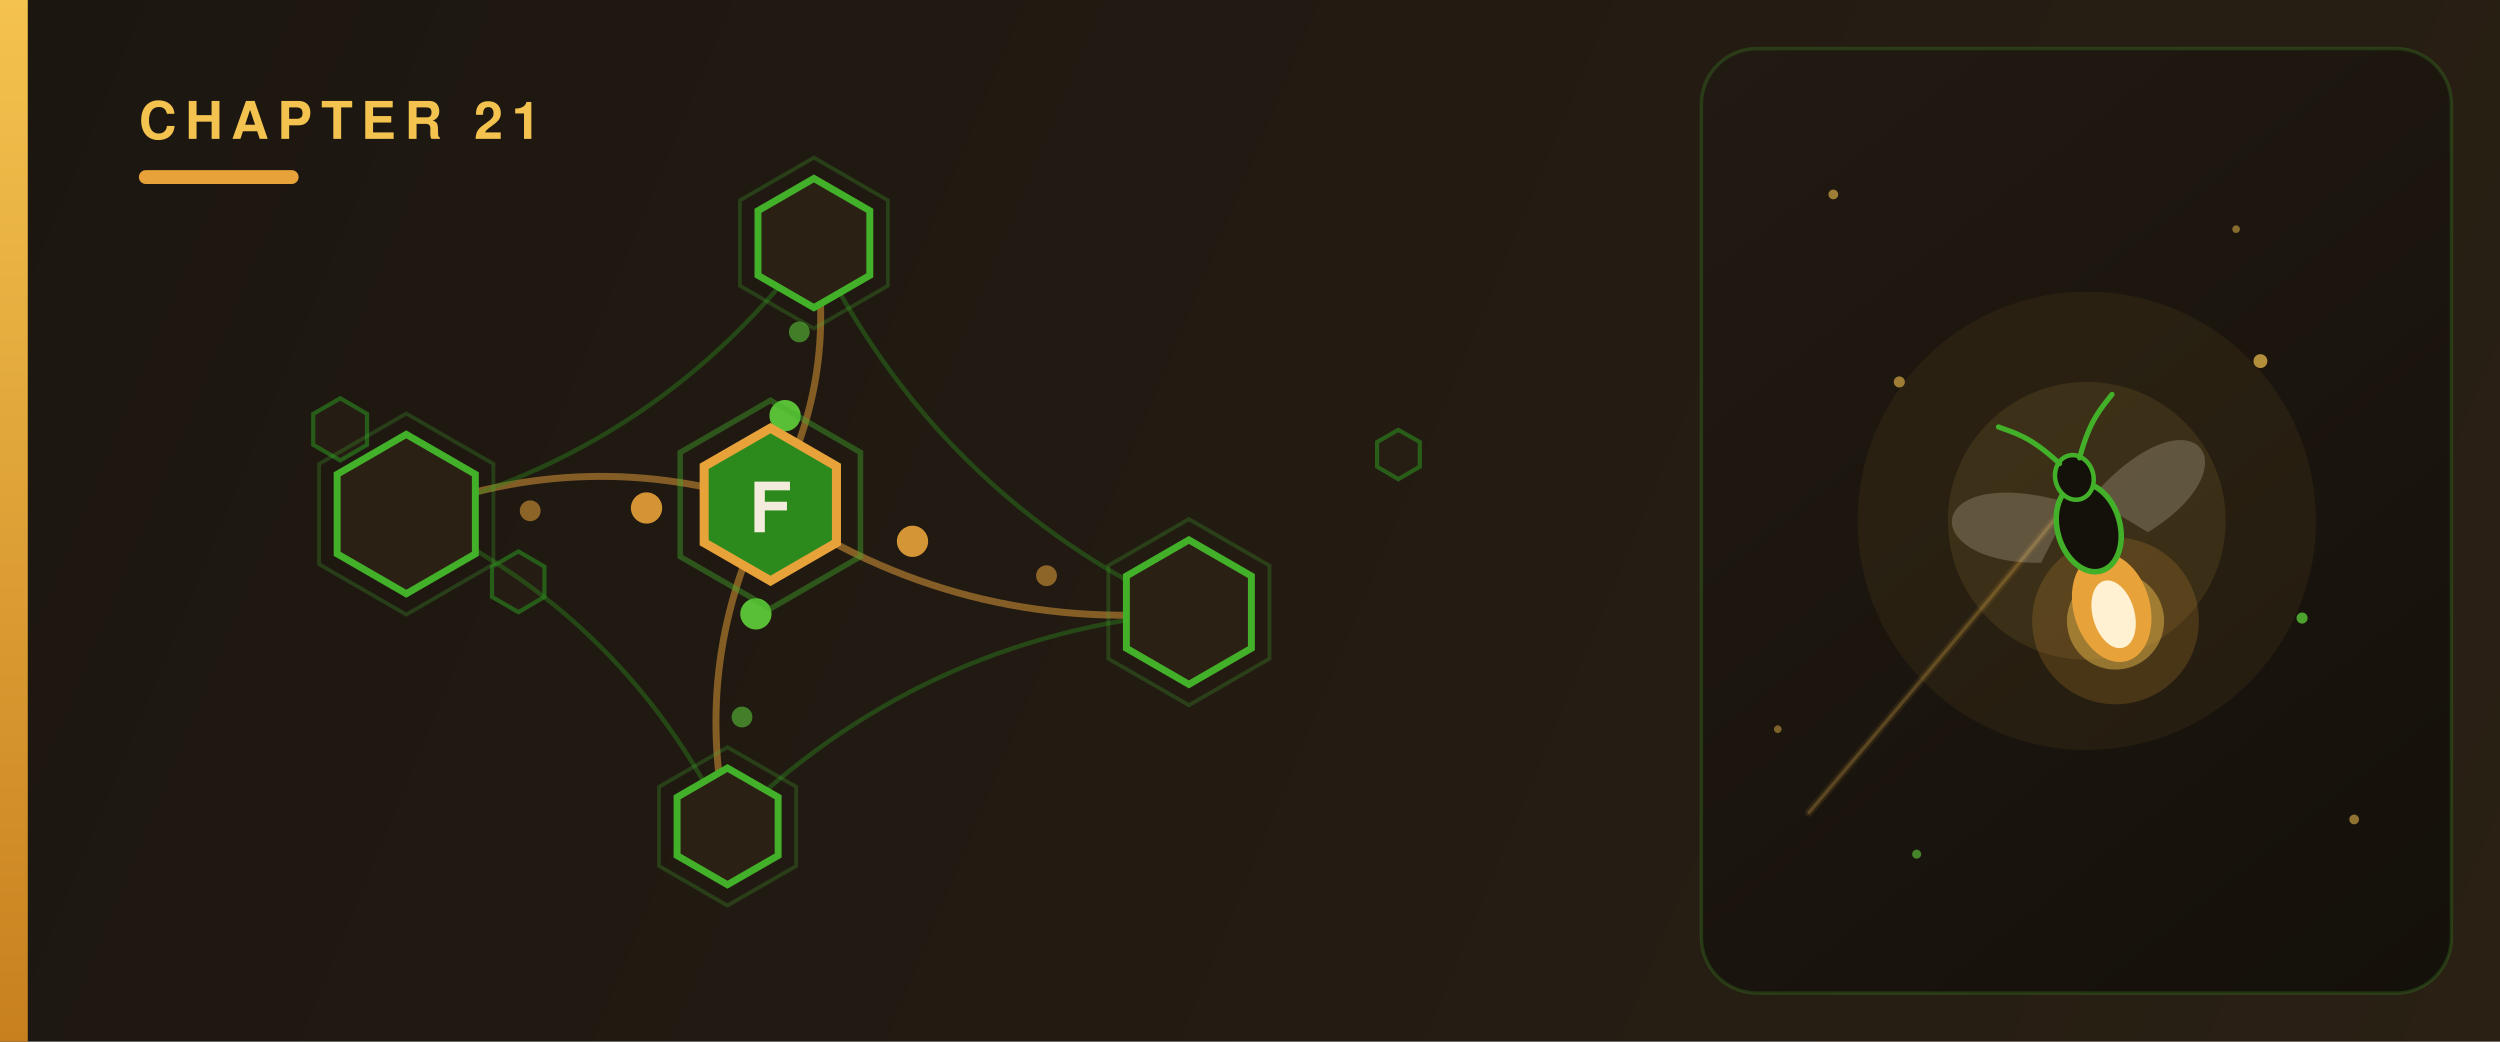
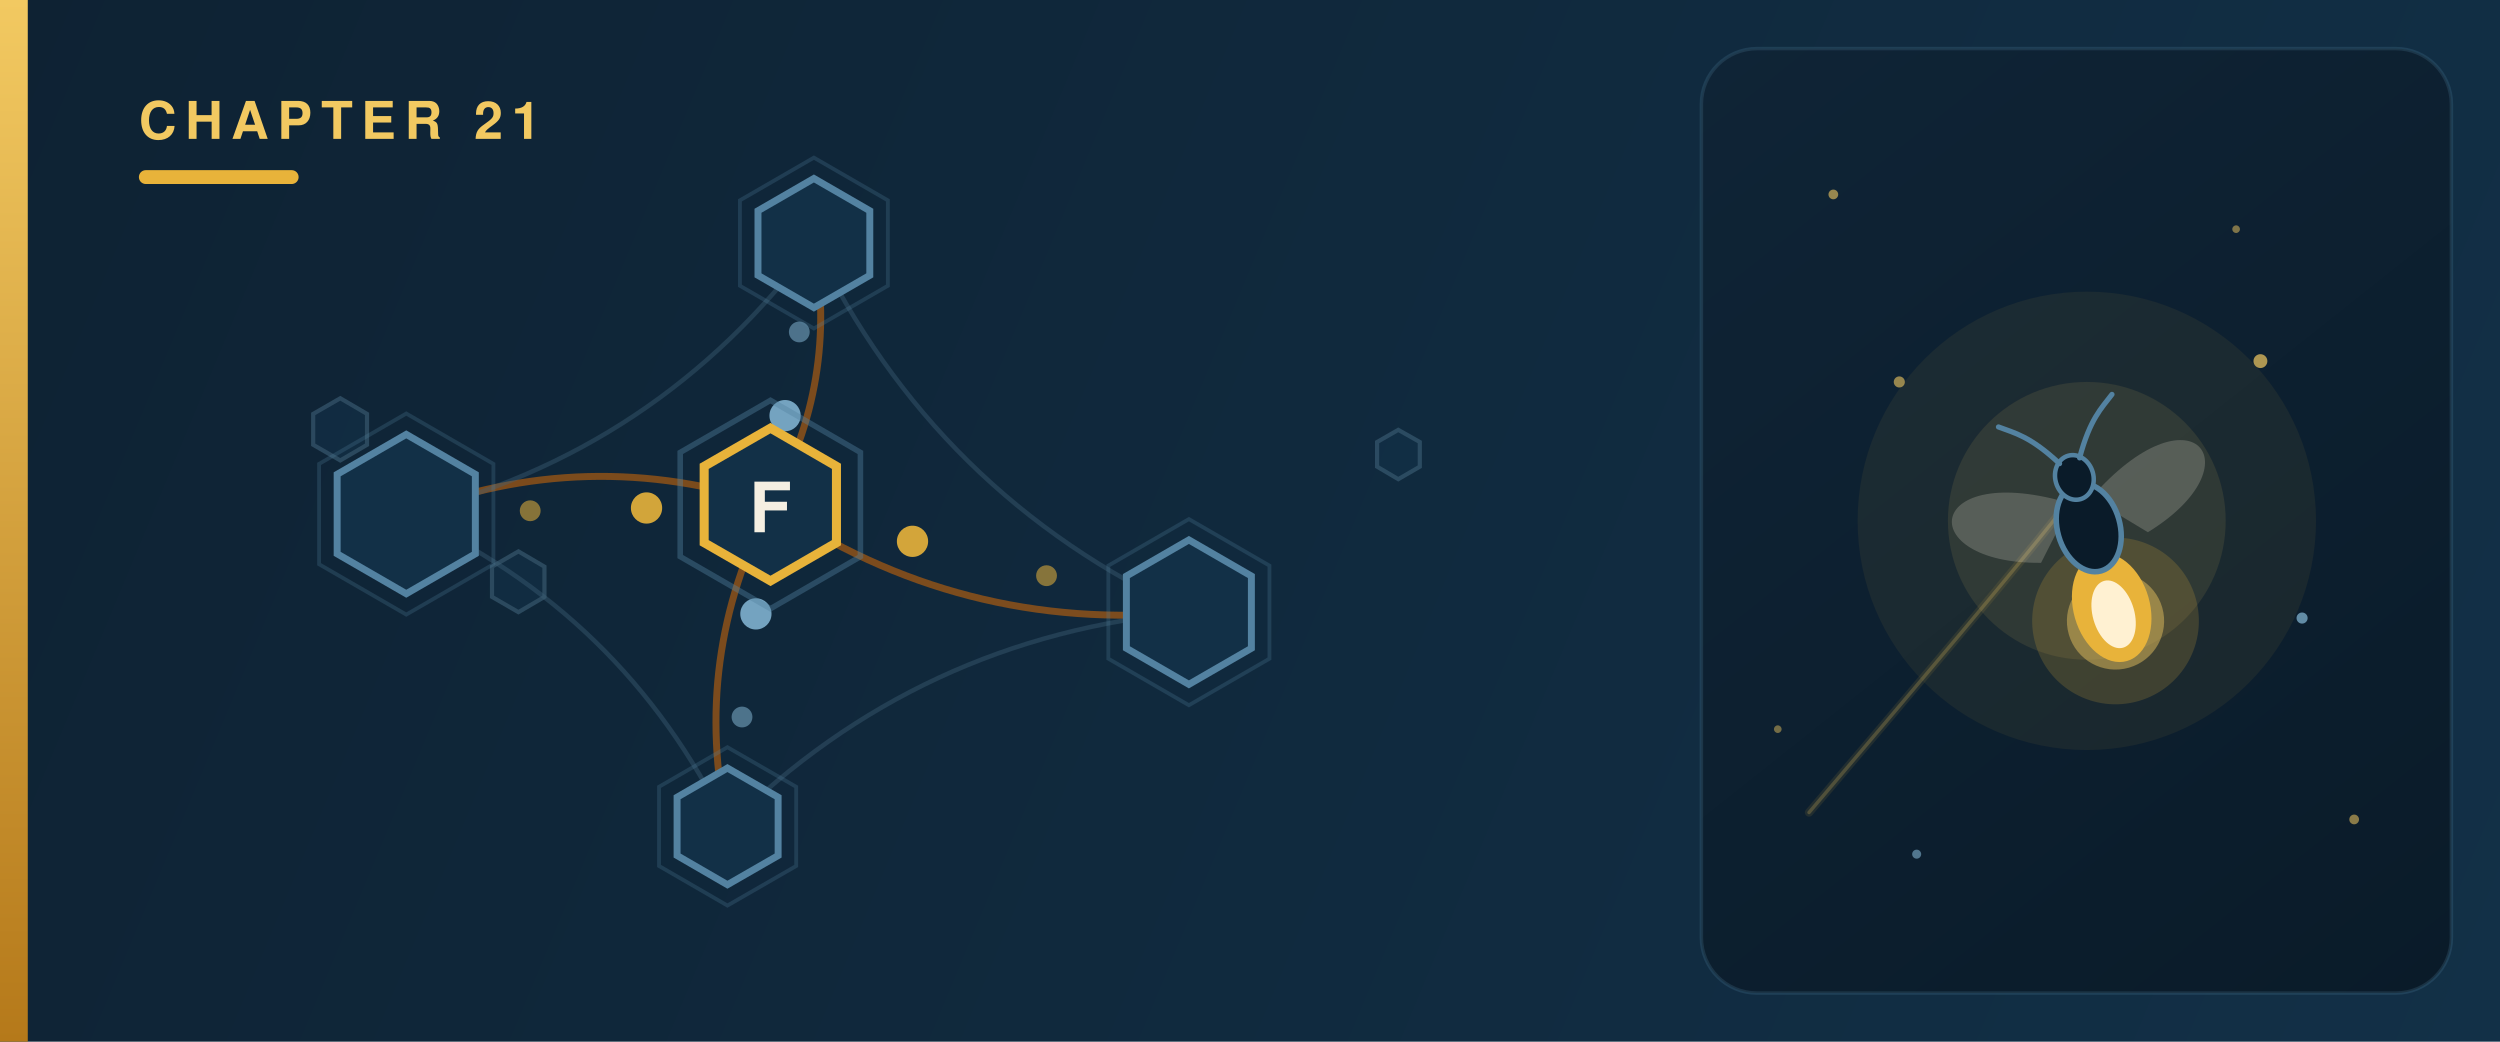
<svg xmlns="http://www.w3.org/2000/svg" viewBox="0 0 720 300" role="img" aria-label="Firefly for Java by Example — opener for chapter 21" font-family="Avenir Next,Avenir,Helvetica Neue,Helvetica,Arial,sans-serif">
  <defs>
    <linearGradient id="fld" x1="0" y1="0" x2="720" y2="300" gradientUnits="userSpaceOnUse">
-       <stop offset="0" stop-color="#1B1610" />
-       <stop offset="1" stop-color="#2A2014" />
+       <stop offset="0" stop-color="#0E2233" />
+       <stop offset="1" stop-color="#123047" />
    </linearGradient>
    <linearGradient id="pnl" x1="490" y1="14" x2="706" y2="286" gradientUnits="userSpaceOnUse">
-       <stop offset="0" stop-color="#211A12" />
-       <stop offset="1" stop-color="#14100A" />
+       <stop offset="0" stop-color="#0F2436" />
+       <stop offset="1" stop-color="#0A1B29" />
    </linearGradient>
    <linearGradient id="grh" x1="0" y1="0" x2="0" y2="300" gradientUnits="userSpaceOnUse">
-       <stop offset="0" stop-color="#f4c24e" />
-       <stop offset="1" stop-color="#c8801f" />
+       <stop offset="0" stop-color="#F2C961" />
+       <stop offset="1" stop-color="#B5791A" />
    </linearGradient>
  </defs>
  <rect width="720" height="300" fill="url(#fld)" />
  <rect x="0" y="0" width="8" height="300" fill="url(#grh)" />
  <rect x="490" y="14" width="216" height="272" rx="16" fill="url(#pnl)" />
-   <rect x="490" y="14" width="216" height="272" rx="16" fill="none" stroke="#43b02a" stroke-width="1" opacity="0.22" />
-   <g fill="#f4c24e">
+   <rect x="490" y="14" width="216" height="272" rx="16" fill="none" stroke="#5382A1" stroke-width="1" opacity="0.22" />
+   <g fill="#F2C961">
    <circle cx="528" cy="56" r="1.4" opacity="0.6" />
    <circle cx="678" cy="236" r="1.4" opacity="0.55" />
    <circle cx="644" cy="66" r="1.1" opacity="0.5" />
    <circle cx="512" cy="210" r="1.1" opacity="0.45" />
  </g>
-   <circle cx="552" cy="246" r="1.3" fill="#5fd13a" opacity="0.6" />
-   <text x="40" y="40" fill="#f4c24e" font-size="15" font-weight="800" letter-spacing="2.5">CHAPTER 21</text>
-   <rect x="40" y="49" width="46" height="4" rx="2" fill="#e8a23a" />
-   <polygon points="156.8,171.9 149.3,176.3 141.7,171.9 141.7,163.2 149.3,158.8 156.8,163.2" fill="#2A2014" stroke="#2c8a1c" stroke-width="1.2" opacity="0.6" />
-   <polygon points="105.7,128.1 98.0,132.6 90.2,128.1 90.2,119.2 98.0,114.7 105.7,119.2" fill="#2A2014" stroke="#2c8a1c" stroke-width="1.2" opacity="0.6" />
-   <polygon points="408.9,134.4 402.7,138.0 396.6,134.4 396.6,127.3 402.7,123.8 408.9,127.3" fill="#2A2014" stroke="#2c8a1c" stroke-width="1.2" opacity="0.6" />
-   <g fill="none" stroke="#e8a23a" stroke-width="2" opacity="0.50">
+   <circle cx="552" cy="246" r="1.3" fill="#7FB0CE" opacity="0.6" />
+   <text x="40" y="40" fill="#F2C961" font-size="15" font-weight="800" letter-spacing="2.5">CHAPTER 21</text>
+   <rect x="40" y="49" width="46" height="4" rx="2" fill="#E8B33A" />
+   <polygon points="156.8,171.9 149.3,176.3 141.7,171.9 141.7,163.2 149.3,158.8 156.8,163.2" fill="#123047" stroke="#3E6178" stroke-width="1.2" opacity="0.6" />
+   <polygon points="105.7,128.1 98.0,132.6 90.2,128.1 90.2,119.2 98.0,114.7 105.7,119.2" fill="#123047" stroke="#3E6178" stroke-width="1.2" opacity="0.6" />
+   <polygon points="408.9,134.4 402.7,138.0 396.6,134.4 396.6,127.3 402.7,123.8 408.9,127.3" fill="#123047" stroke="#3E6178" stroke-width="1.2" opacity="0.6" />
+   <g fill="none" stroke="#E76F00" stroke-width="2" opacity="0.50">
    <path d="M221.9,145.3 Q276.6,182.5 342.4,176.3" />
    <path d="M221.9,145.3 Q199.0,189.5 209.5,238.0" />
    <path d="M221.9,145.3 Q169.0,127.8 117.0,148.1" />
    <path d="M221.9,145.3 Q241.7,109.9 234.4,70.0" />
  </g>
-   <g fill="none" stroke="#2c8a1c" stroke-width="1.3" opacity="0.4">
+   <g fill="none" stroke="#3E6178" stroke-width="1.3" opacity="0.4">
    <path d="M342.4,176.3 Q264.8,183.2 209.5,238.0" />
    <path d="M209.5,238.0 Q179.5,176.4 117.0,148.1" />
    <path d="M117.0,148.1 Q189.8,130.2 234.4,70.0" />
    <path d="M234.4,70.0 Q269.3,142.6 342.4,176.3" />
  </g>
-   <circle cx="262.8" cy="155.9" r="4.5" fill="#e8a23a" opacity="0.9" />
-   <circle cx="301.4" cy="165.8" r="3.0" fill="#e8a23a" opacity="0.55" />
-   <circle cx="217.7" cy="176.8" r="4.5" fill="#5fd13a" opacity="0.9" />
-   <circle cx="213.7" cy="206.5" r="3.0" fill="#5fd13a" opacity="0.55" />
-   <circle cx="186.2" cy="146.3" r="4.5" fill="#e8a23a" opacity="0.9" />
-   <circle cx="152.7" cy="147.1" r="3.0" fill="#e8a23a" opacity="0.55" />
-   <circle cx="226.1" cy="119.7" r="4.5" fill="#5fd13a" opacity="0.9" />
-   <circle cx="230.2" cy="95.6" r="3.0" fill="#5fd13a" opacity="0.55" />
-   <polygon points="365.6,189.7 342.4,203.1 319.2,189.7 319.2,162.9 342.4,149.5 365.6,162.9" fill="none" stroke="#43b02a" stroke-width="1.1" opacity="0.25" />
-   <polygon points="360.4,186.7 342.4,197.1 324.4,186.7 324.4,165.9 342.4,155.5 360.4,165.9" fill="#2A2014" stroke="#43b02a" stroke-width="2.0" />
-   <polygon points="229.3,249.4 209.5,260.8 189.8,249.4 189.8,226.6 209.5,215.2 229.3,226.6" fill="none" stroke="#43b02a" stroke-width="1.1" opacity="0.25" />
-   <polygon points="224.1,246.4 209.5,254.8 195.0,246.4 195.0,229.6 209.5,221.2 224.1,229.6" fill="#2A2014" stroke="#43b02a" stroke-width="2.0" />
-   <polygon points="142.1,162.5 117.0,177.0 91.9,162.5 91.9,133.6 117.0,119.1 142.1,133.6" fill="none" stroke="#43b02a" stroke-width="1.1" opacity="0.25" />
-   <polygon points="136.9,159.5 117.0,171.0 97.1,159.5 97.1,136.6 117.0,125.1 136.9,136.6" fill="#2A2014" stroke="#43b02a" stroke-width="2.0" />
-   <polygon points="255.7,82.3 234.4,94.6 213.1,82.3 213.1,57.7 234.4,45.4 255.7,57.7" fill="none" stroke="#43b02a" stroke-width="1.1" opacity="0.25" />
-   <polygon points="250.5,79.3 234.4,88.6 218.3,79.3 218.3,60.7 234.4,51.4 250.5,60.7" fill="#2A2014" stroke="#43b02a" stroke-width="2.0" />
-   <polygon points="247.8,160.3 221.9,175.3 195.9,160.3 195.9,130.3 221.9,115.3 247.8,130.3" fill="none" stroke="#43b02a" stroke-width="1.6" opacity="0.4" />
-   <polygon points="240.9,156.3 221.9,167.3 202.8,156.3 202.8,134.3 221.9,123.3 240.9,134.3" fill="#2c8a1c" stroke="#e8a23a" stroke-width="2.6" />
-   <text x="221.9" y="146.3" text-anchor="middle" dominant-baseline="middle" fill="#f3ecdd" font-size="20" font-weight="800" letter-spacing="-1">F</text>
+   <circle cx="262.8" cy="155.9" r="4.5" fill="#E8B33A" opacity="0.9" />
+   <circle cx="301.4" cy="165.8" r="3.0" fill="#E8B33A" opacity="0.55" />
+   <circle cx="217.7" cy="176.8" r="4.5" fill="#7FB0CE" opacity="0.9" />
+   <circle cx="213.7" cy="206.5" r="3.0" fill="#7FB0CE" opacity="0.55" />
+   <circle cx="186.2" cy="146.3" r="4.5" fill="#E8B33A" opacity="0.9" />
+   <circle cx="152.7" cy="147.1" r="3.0" fill="#E8B33A" opacity="0.55" />
+   <circle cx="226.1" cy="119.7" r="4.5" fill="#7FB0CE" opacity="0.9" />
+   <circle cx="230.2" cy="95.6" r="3.0" fill="#7FB0CE" opacity="0.55" />
+   <polygon points="365.6,189.7 342.4,203.1 319.2,189.7 319.2,162.9 342.4,149.5 365.6,162.9" fill="none" stroke="#5382A1" stroke-width="1.1" opacity="0.25" />
+   <polygon points="360.4,186.7 342.4,197.1 324.4,186.7 324.4,165.9 342.4,155.5 360.4,165.9" fill="#123047" stroke="#5382A1" stroke-width="2.0" />
+   <polygon points="229.3,249.4 209.5,260.8 189.8,249.4 189.8,226.6 209.5,215.2 229.3,226.6" fill="none" stroke="#5382A1" stroke-width="1.1" opacity="0.25" />
+   <polygon points="224.1,246.4 209.5,254.8 195.0,246.4 195.0,229.6 209.5,221.2 224.1,229.6" fill="#123047" stroke="#5382A1" stroke-width="2.0" />
+   <polygon points="142.1,162.5 117.0,177.0 91.9,162.5 91.9,133.6 117.0,119.1 142.1,133.6" fill="none" stroke="#5382A1" stroke-width="1.1" opacity="0.25" />
+   <polygon points="136.9,159.5 117.0,171.0 97.1,159.5 97.1,136.6 117.0,125.1 136.9,136.6" fill="#123047" stroke="#5382A1" stroke-width="2.0" />
+   <polygon points="255.7,82.3 234.4,94.6 213.1,82.3 213.1,57.7 234.4,45.4 255.7,57.7" fill="none" stroke="#5382A1" stroke-width="1.1" opacity="0.25" />
+   <polygon points="250.5,79.3 234.4,88.6 218.3,79.3 218.3,60.7 234.4,51.4 250.5,60.7" fill="#123047" stroke="#5382A1" stroke-width="2.0" />
+   <polygon points="247.8,160.3 221.9,175.3 195.9,160.3 195.9,130.3 221.9,115.3 247.8,130.3" fill="none" stroke="#5382A1" stroke-width="1.6" opacity="0.4" />
+   <polygon points="240.9,156.3 221.9,167.3 202.8,156.3 202.8,134.3 221.9,123.3 240.9,134.3" fill="#123047" stroke="#E8B33A" stroke-width="2.6" />
+   <text x="221.9" y="146.3" text-anchor="middle" dominant-baseline="middle" fill="#F5EFE2" font-size="20" font-weight="800" letter-spacing="-1">F</text>
  <g transform="translate(601,150)">
-     <circle r="66" fill="#e8a23a" opacity="0.07" />
-     <circle r="40" fill="#f4c24e" opacity="0.10" />
-     <path d="M-80,84 C-46,44 -24,18 -8,-2" fill="none" stroke="#e8a23a" stroke-width="2.4" opacity="0.10" stroke-linecap="round" />
-     <path d="M-80,84 C-46,44 -24,18 -8,-2" fill="none" stroke="#f4c24e" stroke-width="1" opacity="0.22" stroke-linecap="round" />
+     <circle r="66" fill="#E8B33A" opacity="0.07" />
+     <circle r="40" fill="#F2C961" opacity="0.10" />
+     <path d="M-80,84 C-46,44 -24,18 -8,-2" fill="none" stroke="#E8B33A" stroke-width="2.4" opacity="0.10" stroke-linecap="round" />
+     <path d="M-80,84 C-46,44 -24,18 -8,-2" fill="none" stroke="#F2C961" stroke-width="1" opacity="0.22" stroke-linecap="round" />
    <g transform="rotate(-16)">
-       <circle cx="0" cy="30" r="24" fill="#e8a23a" opacity="0.18" />
-       <circle cx="0" cy="30" r="14" fill="#f4c24e" opacity="0.45" />
-       <path d="M-3,-6 C-40,-30 -52,-2 -16,8 Z" fill="#f3ecdd" opacity="0.20" />
-       <path d="M3,-6 C40,-30 52,-2 16,8 Z" fill="#f3ecdd" opacity="0.20" />
-       <ellipse cx="0" cy="26" rx="11" ry="16" fill="#e8a23a" />
+       <circle cx="0" cy="30" r="24" fill="#E8B33A" opacity="0.18" />
+       <circle cx="0" cy="30" r="14" fill="#F2C961" opacity="0.45" />
+       <path d="M-3,-6 C-40,-30 -52,-2 -16,8 Z" fill="#F5EFE2" opacity="0.20" />
+       <path d="M3,-6 C40,-30 52,-2 16,8 Z" fill="#F5EFE2" opacity="0.20" />
+       <ellipse cx="0" cy="26" rx="11" ry="16" fill="#E8B33A" />
      <ellipse cx="0" cy="28" rx="6" ry="10" fill="#fff1d2" />
-       <ellipse cx="0" cy="2" rx="9" ry="13" fill="#14100A" stroke="#43b02a" stroke-width="1.6" />
-       <ellipse cx="0" cy="-13" rx="5.5" ry="6.5" fill="#14100A" stroke="#43b02a" stroke-width="1.3" />
-       <path d="M-3,-18 C-9,-28 -13,-30 -17,-33" fill="none" stroke="#43b02a" stroke-width="1.5" stroke-linecap="round" />
-       <path d="M3,-18 C9,-28 13,-30 17,-33" fill="none" stroke="#43b02a" stroke-width="1.5" stroke-linecap="round" />
+       <ellipse cx="0" cy="2" rx="9" ry="13" fill="#0A1B29" stroke="#5382A1" stroke-width="1.6" />
+       <ellipse cx="0" cy="-13" rx="5.5" ry="6.5" fill="#0A1B29" stroke="#5382A1" stroke-width="1.3" />
+       <path d="M-3,-18 C-9,-28 -13,-30 -17,-33" fill="none" stroke="#5382A1" stroke-width="1.5" stroke-linecap="round" />
+       <path d="M3,-18 C9,-28 13,-30 17,-33" fill="none" stroke="#5382A1" stroke-width="1.5" stroke-linecap="round" />
    </g>
-     <circle cx="50" cy="-46" r="2" fill="#f4c24e" opacity="0.7" />
-     <circle cx="62" cy="28" r="1.6" fill="#5fd13a" opacity="0.75" />
-     <circle cx="-54" cy="-40" r="1.6" fill="#f4c24e" opacity="0.6" />
+     <circle cx="50" cy="-46" r="2" fill="#F2C961" opacity="0.7" />
+     <circle cx="62" cy="28" r="1.6" fill="#7FB0CE" opacity="0.75" />
+     <circle cx="-54" cy="-40" r="1.6" fill="#F2C961" opacity="0.6" />
  </g>
</svg>
